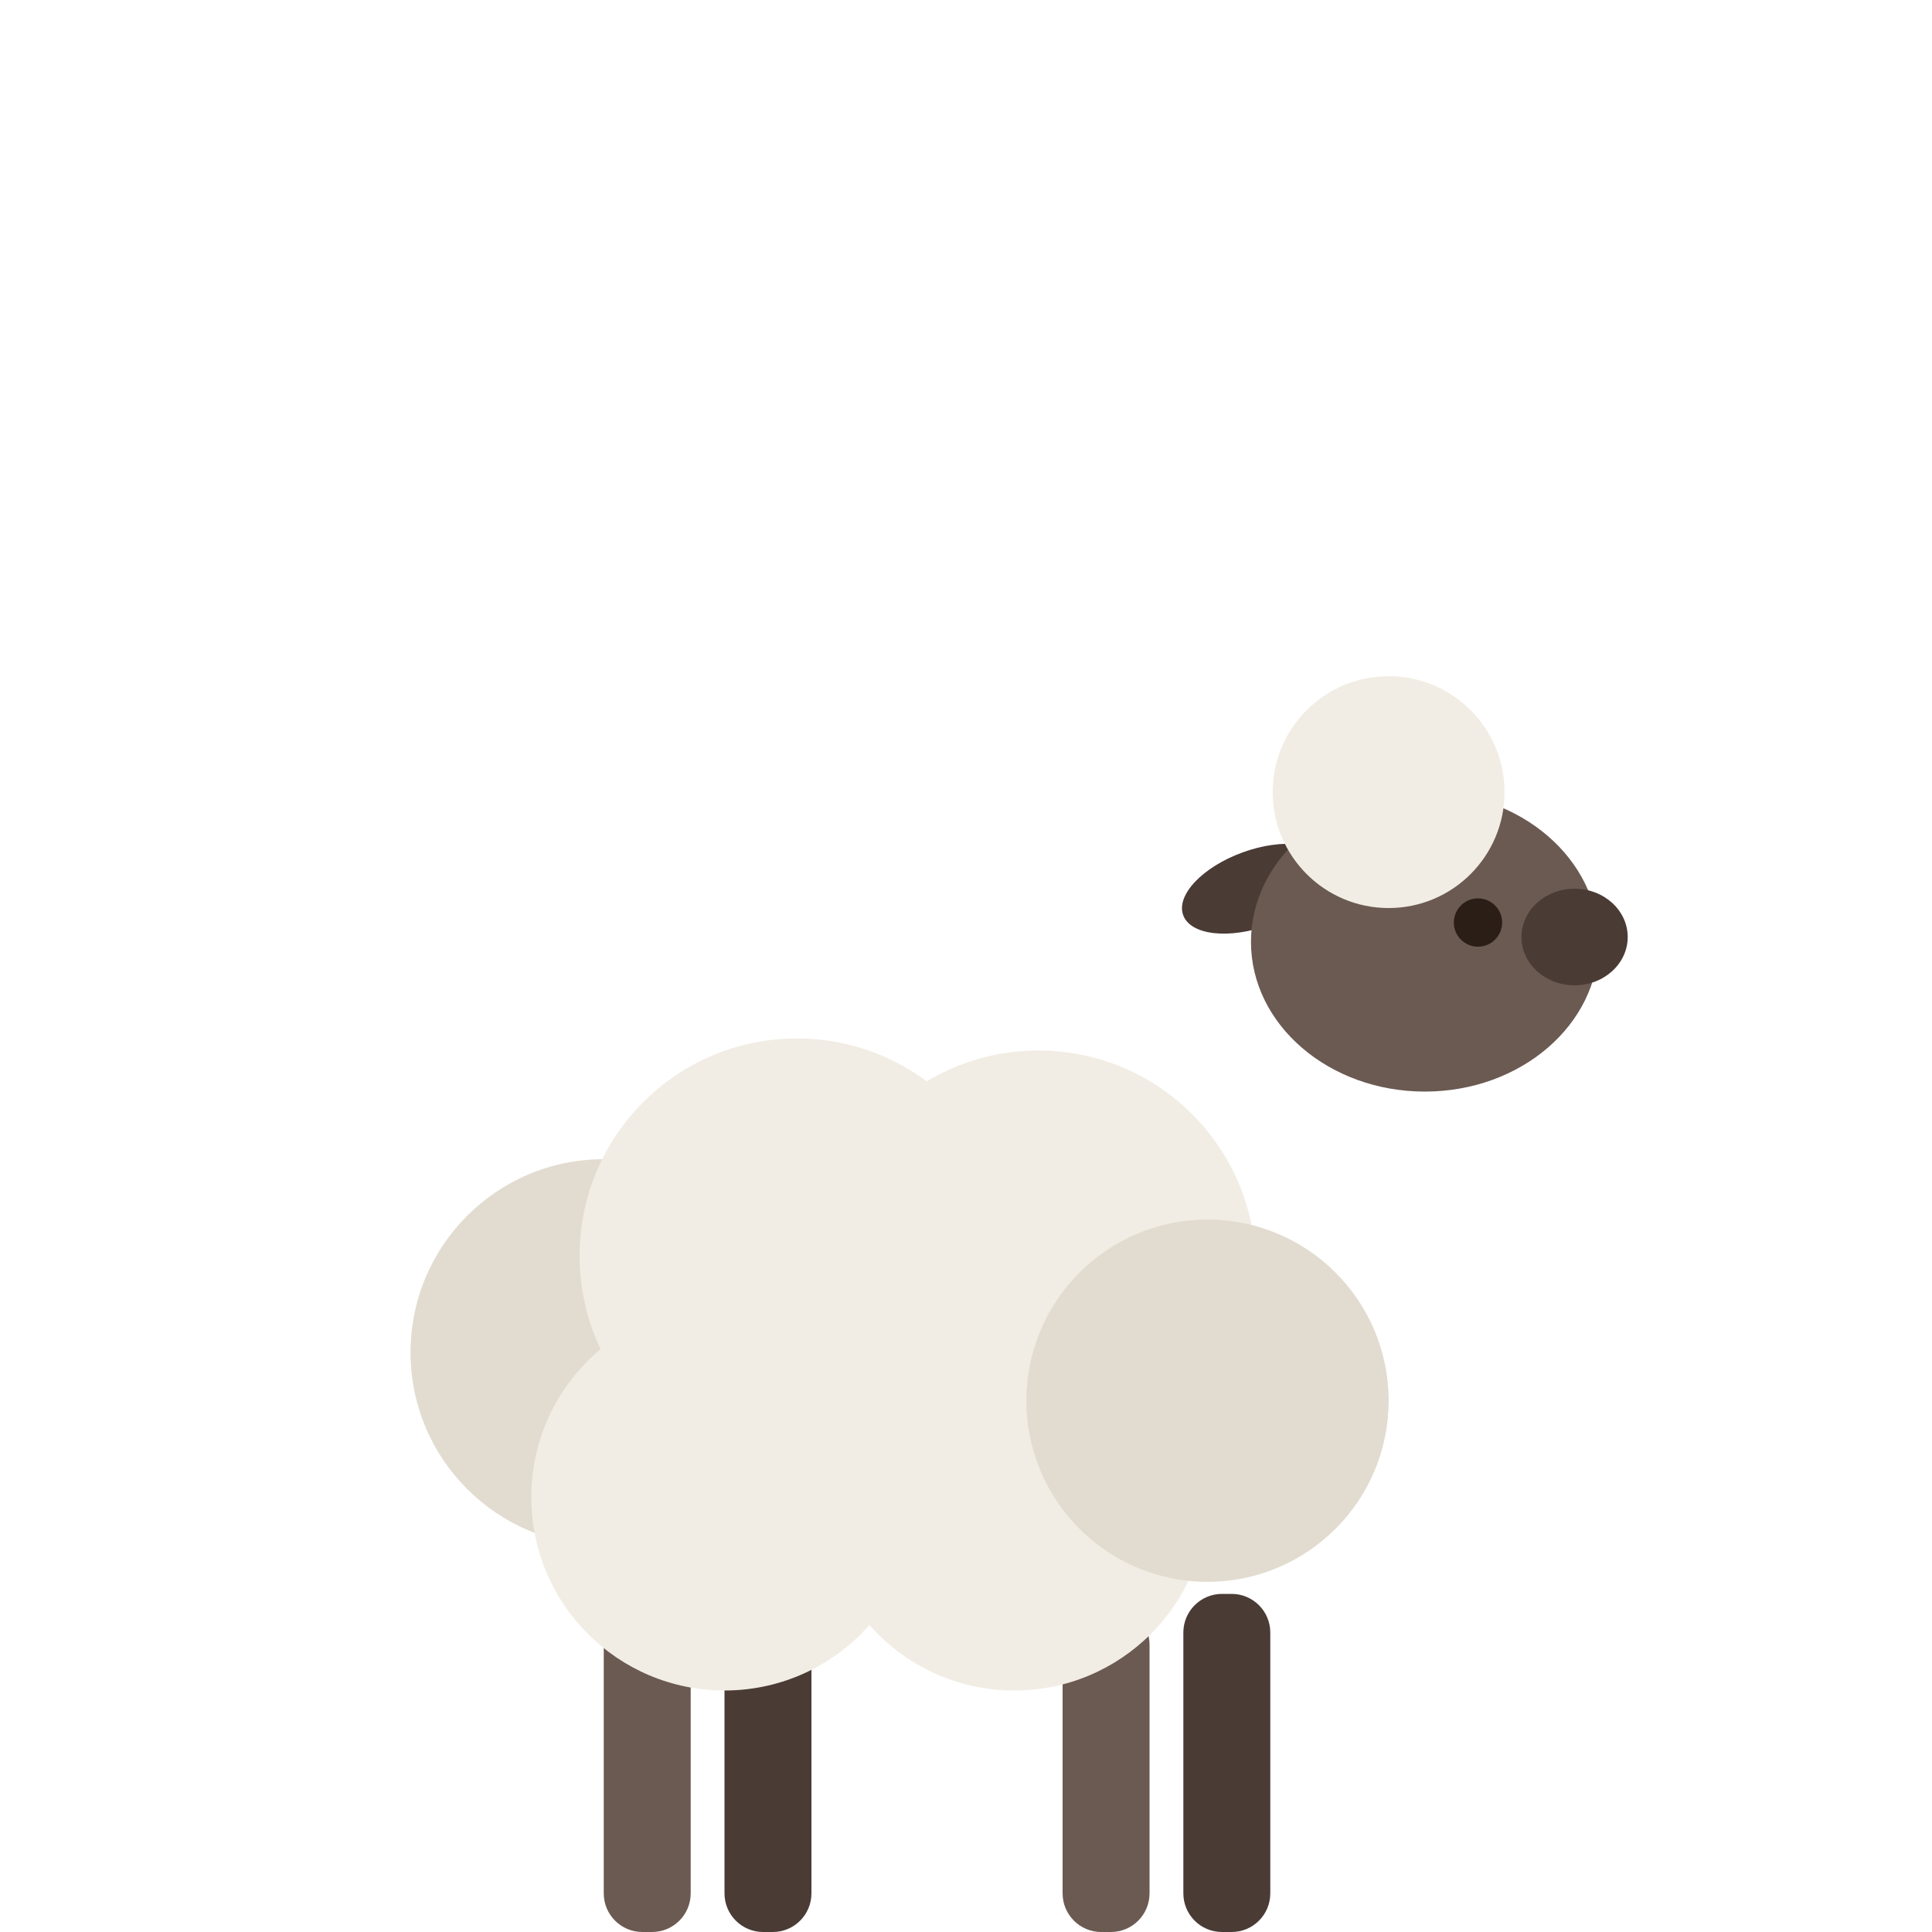
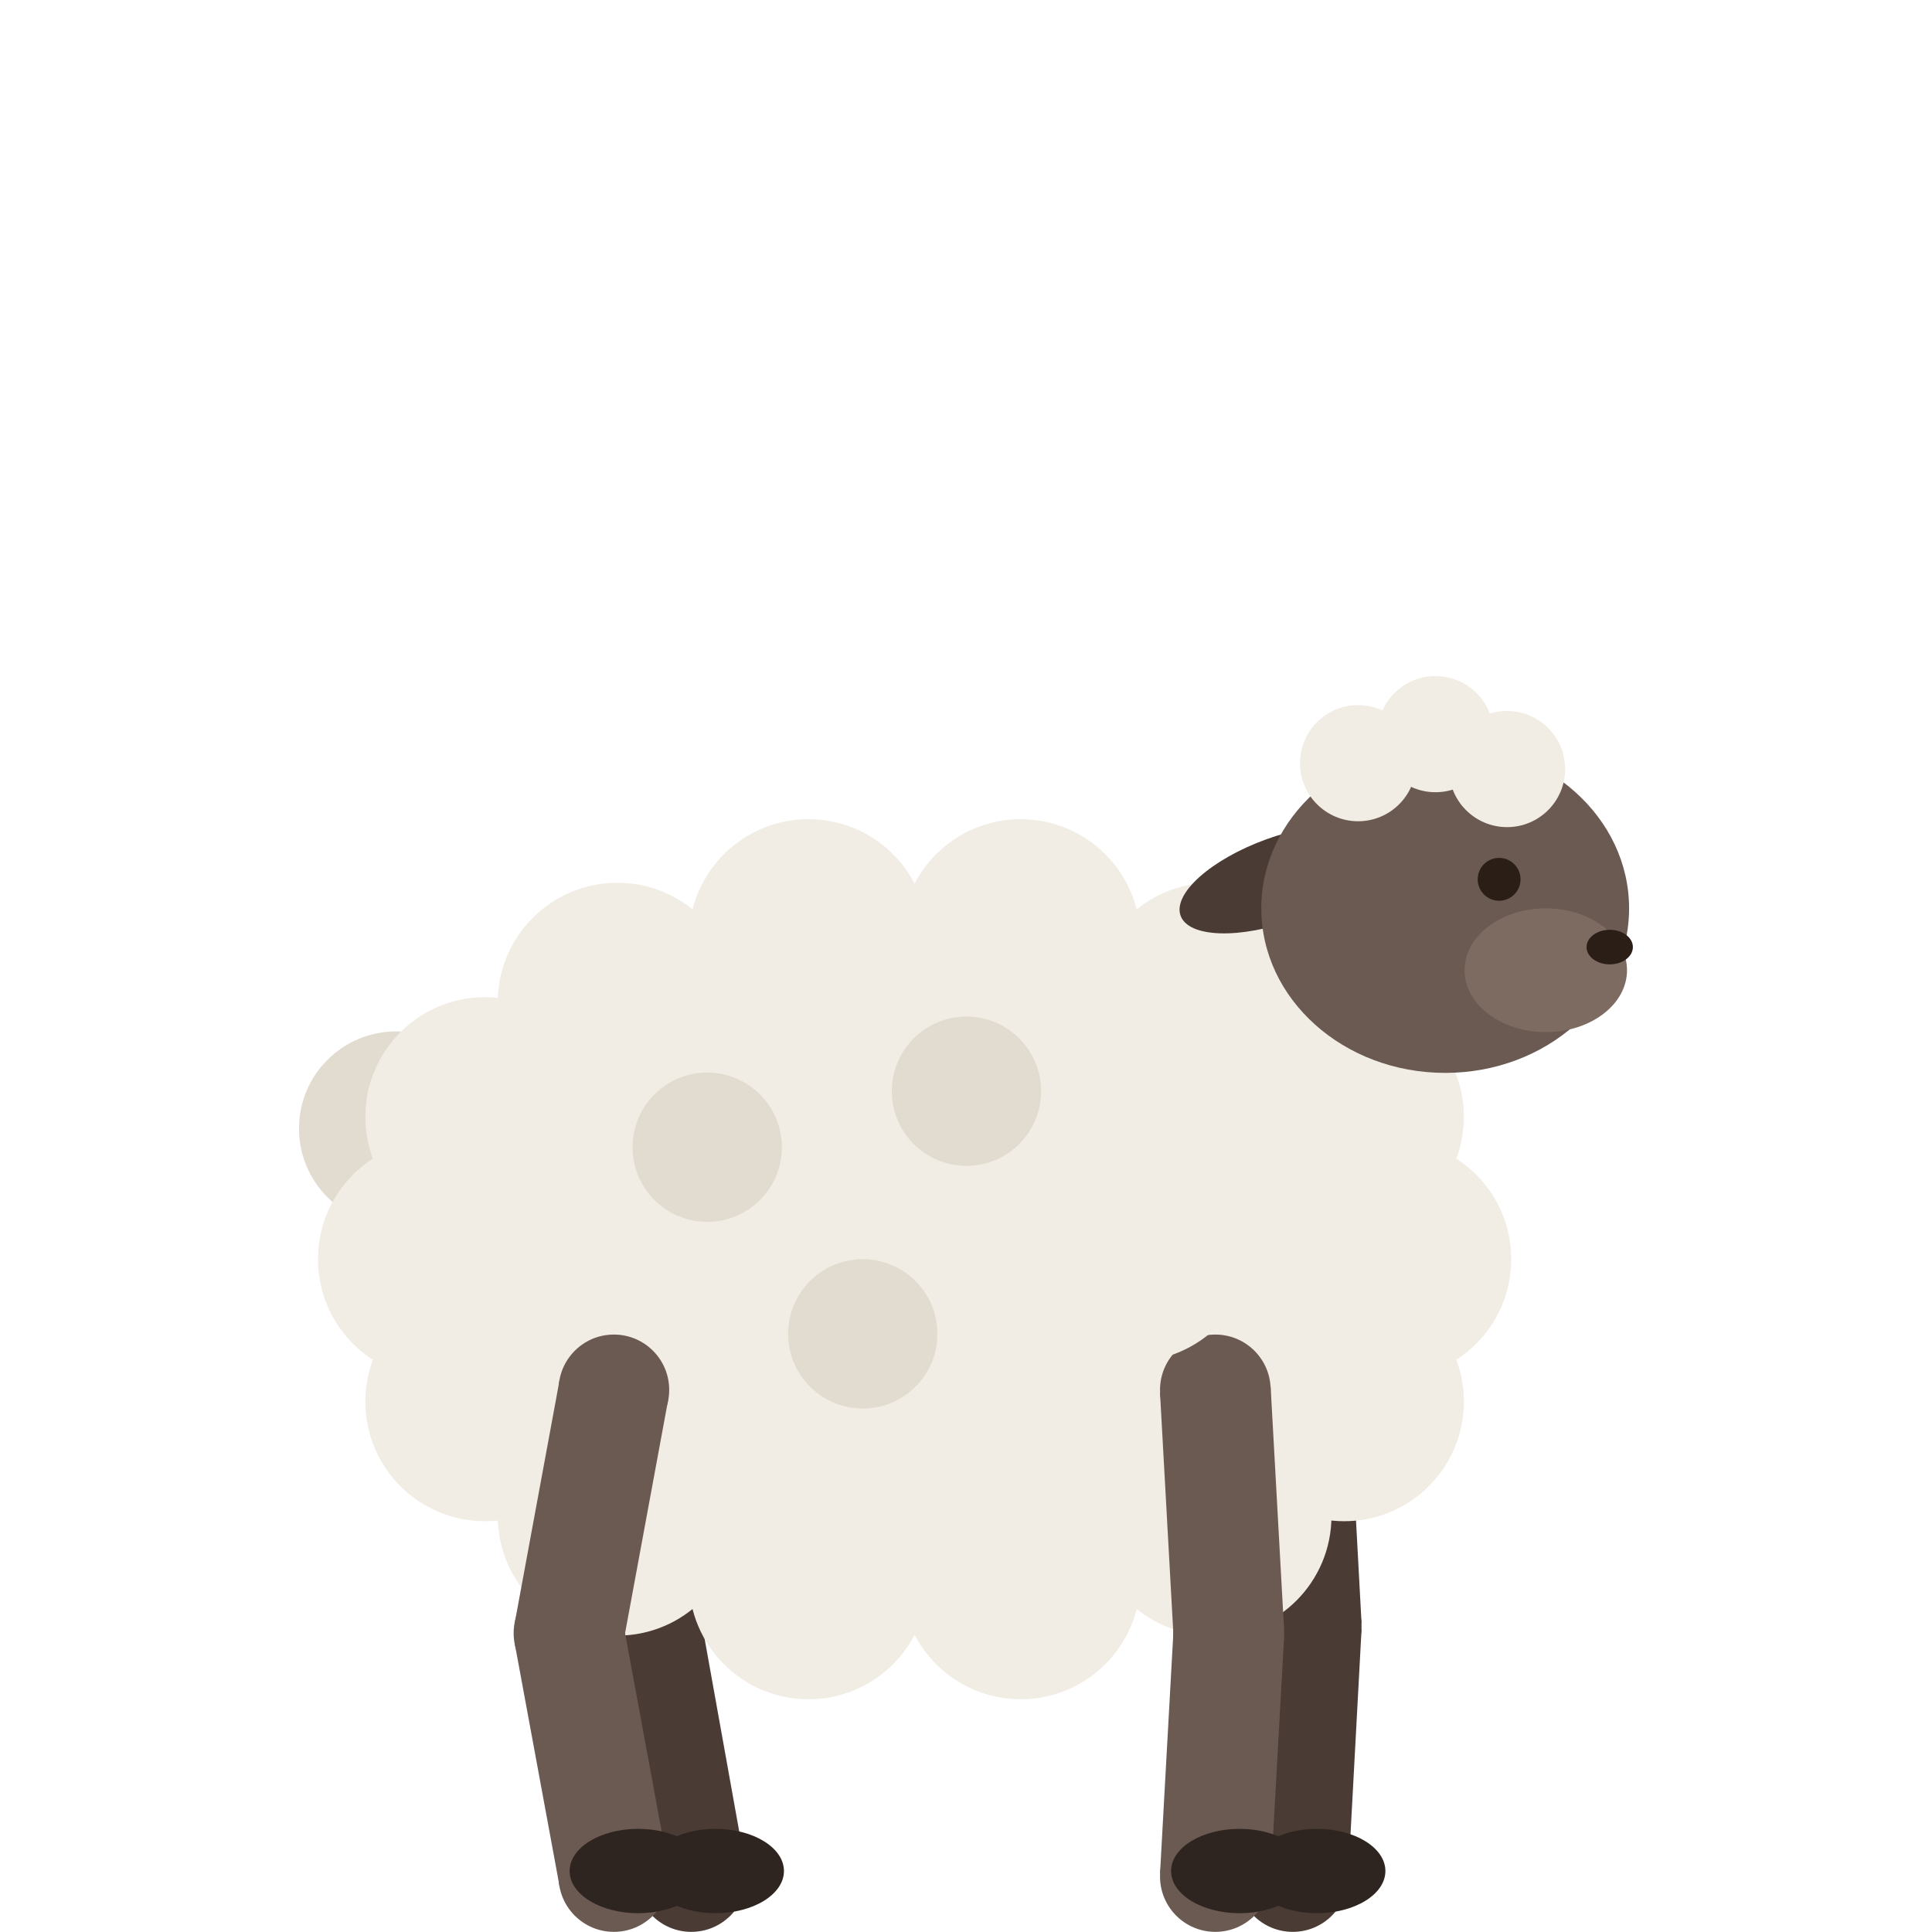
<svg xmlns="http://www.w3.org/2000/svg" viewBox="0 0 800 800" width="800" height="800">
-   <rect x="300" y="660" width="36" height="140" rx="16" fill="#4A3B35" />
-   <rect x="490" y="660" width="36" height="140" rx="16" fill="#4A3B35" />
-   <rect x="250" y="665" width="36" height="135" rx="16" fill="#6B5A52" />
-   <rect x="440" y="665" width="36" height="135" rx="16" fill="#6B5A52" />
-   <circle cx="250" cy="560" r="80" fill="#E2DCD0" />
-   <circle cx="330" cy="520" r="90" fill="#F1EDE4" />
-   <circle cx="430" cy="525" r="90" fill="#F1EDE4" />
-   <circle cx="300" cy="620" r="80" fill="#F1EDE4" />
-   <circle cx="420" cy="620" r="80" fill="#F1EDE4" />
-   <circle cx="500" cy="580" r="75" fill="#E2DCD0" />
-   <ellipse cx="520" cy="368" rx="32" ry="16" fill="#4A3B35" transform="rotate(-20 520 368)" />
-   <ellipse cx="590" cy="390" rx="72" ry="62" fill="#6B5A52" />
-   <circle cx="575" cy="328" r="48" fill="#F1EDE4" />
-   <ellipse cx="652" cy="388" rx="22" ry="20" fill="#4A3B35" />
-   <circle cx="612" cy="382" r="10" fill="#2A1E17" />
+   <g transform="translate(-193.8 -368) scale(1.4313)">
+     <path d="M319.7 652.4 L306.7 724.8 L338.1 730.4 L351.1 658 Z" fill="#4A3B35" />
+     <path d="M306.7 730.4 L319.7 802.8 L351.1 797.2 L338.1 724.8 Z" fill="#4A3B35" />
+     <circle cx="335.4" cy="655.2" r="16" fill="#4A3B35" />
+     <circle cx="322.4" cy="727.6" r="16" fill="#4A3B35" />
+     <circle cx="335.4" cy="800" r="16" fill="#4A3B35" />
+     <ellipse cx="342.4" cy="798.4" rx="19.8" ry="12.2" fill="#2E2420" />
+     <path d="M493.4 656.1 L497.3 728.5 L529.3 726.7 L525.4 654.3 Z" fill="#4A3B35" />
+     <path d="M497.3 726.7 L493.4 799.1 L525.4 800.9 L529.3 728.5 Z" fill="#4A3B35" />
+     <circle cx="509.4" cy="655.2" r="16" fill="#4A3B35" />
+     <circle cx="513.3" cy="727.6" r="16" fill="#4A3B35" />
+     <circle cx="509.4" cy="800" r="16" fill="#4A3B35" />
+     <ellipse cx="516.4" cy="798.4" rx="19.8" ry="12.2" fill="#2E2420" />
+     <circle cx="250" cy="583.6" r="28.1" fill="#E2DCD0" />
+     <ellipse cx="400" cy="621.4" rx="150" ry="108" fill="#F1EDE4" />
+     <circle cx="538" cy="621.4" r="34.6" fill="#F1EDE4" />
+     <circle cx="524.3" cy="662.6" r="34.6" fill="#F1EDE4" />
+     <circle cx="486" cy="695.7" r="34.6" fill="#F1EDE4" />
+     <circle cx="430.7" cy="714.1" r="34.6" fill="#F1EDE4" />
+     <circle cx="369.3" cy="714.1" r="34.6" fill="#F1EDE4" />
+     <circle cx="314" cy="695.7" r="34.6" fill="#F1EDE4" />
+     <circle cx="275.7" cy="662.6" r="34.6" fill="#F1EDE4" />
+     <circle cx="262" cy="621.4" r="34.6" fill="#F1EDE4" />
+     <circle cx="275.7" cy="580.2" r="34.6" fill="#F1EDE4" />
+     <circle cx="314" cy="547.1" r="34.6" fill="#F1EDE4" />
+     <circle cx="369.3" cy="528.7" r="34.6" fill="#F1EDE4" />
+     <circle cx="430.7" cy="528.7" r="34.6" fill="#F1EDE4" />
+     <circle cx="486" cy="547.1" r="34.6" fill="#F1EDE4" />
+     <circle cx="524.3" cy="580.2" r="34.6" fill="#F1EDE4" />
+     <ellipse cx="400" cy="621.4" rx="142.5" ry="95" fill="#F1EDE4" />
+     <circle cx="340" cy="589" r="21.6" fill="#E2DCD0" />
+     <circle cx="415" cy="572.8" r="21.6" fill="#E2DCD0" />
+     <circle cx="467.5" cy="605.2" r="21.6" fill="#E2DCD0" />
+     <circle cx="385" cy="643" r="21.6" fill="#E2DCD0" />
+     <path d="M297.3 656.3 L284.3 726.7 L315.7 732.5 L328.7 662.1 Z" fill="#6B5A52" />
+     <path d="M284.3 732.5 L297.3 802.9 L328.7 797.1 L315.7 726.7 Z" fill="#6B5A52" />
+     <circle cx="313" cy="659.2" r="16" fill="#6B5A52" />
+     <circle cx="300" cy="729.6" r="16" fill="#6B5A52" />
+     <circle cx="313" cy="800" r="16" fill="#6B5A52" />
+     <ellipse cx="320" cy="798.4" rx="19.8" ry="12.2" fill="#2E2420" />
+     <path d="M471 660.1 L474.9 730.5 L506.9 728.7 L503 658.3 Z" fill="#6B5A52" />
+     <path d="M474.9 728.7 L471 799.1 L503 800.9 L506.9 730.5 Z" fill="#6B5A52" />
+     <circle cx="487" cy="659.2" r="16" fill="#6B5A52" />
+     <circle cx="490.9" cy="729.6" r="16" fill="#6B5A52" />
+     <circle cx="487" cy="800" r="16" fill="#6B5A52" />
+     <ellipse cx="494" cy="798.4" rx="19.8" ry="12.2" fill="#2E2420" />
+     <path d="M488.7 639.8 L533.7 591.2 L482.3 543.6 L437.3 592.2 Z" fill="#F1EDE4" />
+     <path d="M534.8 589.9 L574.7 542.4 L521 497.4 L481.2 544.9 Z" fill="#F1EDE4" />
+     <circle cx="463" cy="616" r="35" fill="#F1EDE4" />
+     <circle cx="508" cy="567.4" r="35" fill="#F1EDE4" />
+     <circle cx="547.9" cy="519.9" r="35" fill="#F1EDE4" />
+     <g transform="rotate(0 547.9 519.9)">
+       <ellipse cx="505.9" cy="511.5" rx="30.8" ry="12.3" fill="#4A3B35" transform="rotate(-20 505.9 511.5)" />
+       <ellipse cx="553.5" cy="519.9" rx="53.2" ry="47.6" fill="#6B5A52" />
+       <ellipse cx="582.6" cy="537.8" rx="23.5" ry="17.9" fill="#7D6A61" />
+       <circle cx="528.3" cy="477.9" r="16.8" fill="#F1EDE4" />
+       <circle cx="550.7" cy="469.5" r="16.8" fill="#F1EDE4" />
+       <circle cx="571.4" cy="479.6" r="16.8" fill="#F1EDE4" />
+       <ellipse cx="601.1" cy="531.1" rx="6.7" ry="5" fill="#2A1E17" />
+       <circle cx="569.1" cy="511.5" r="6.2" fill="#2A1E17" />
+     </g>
+   </g>
</svg>
